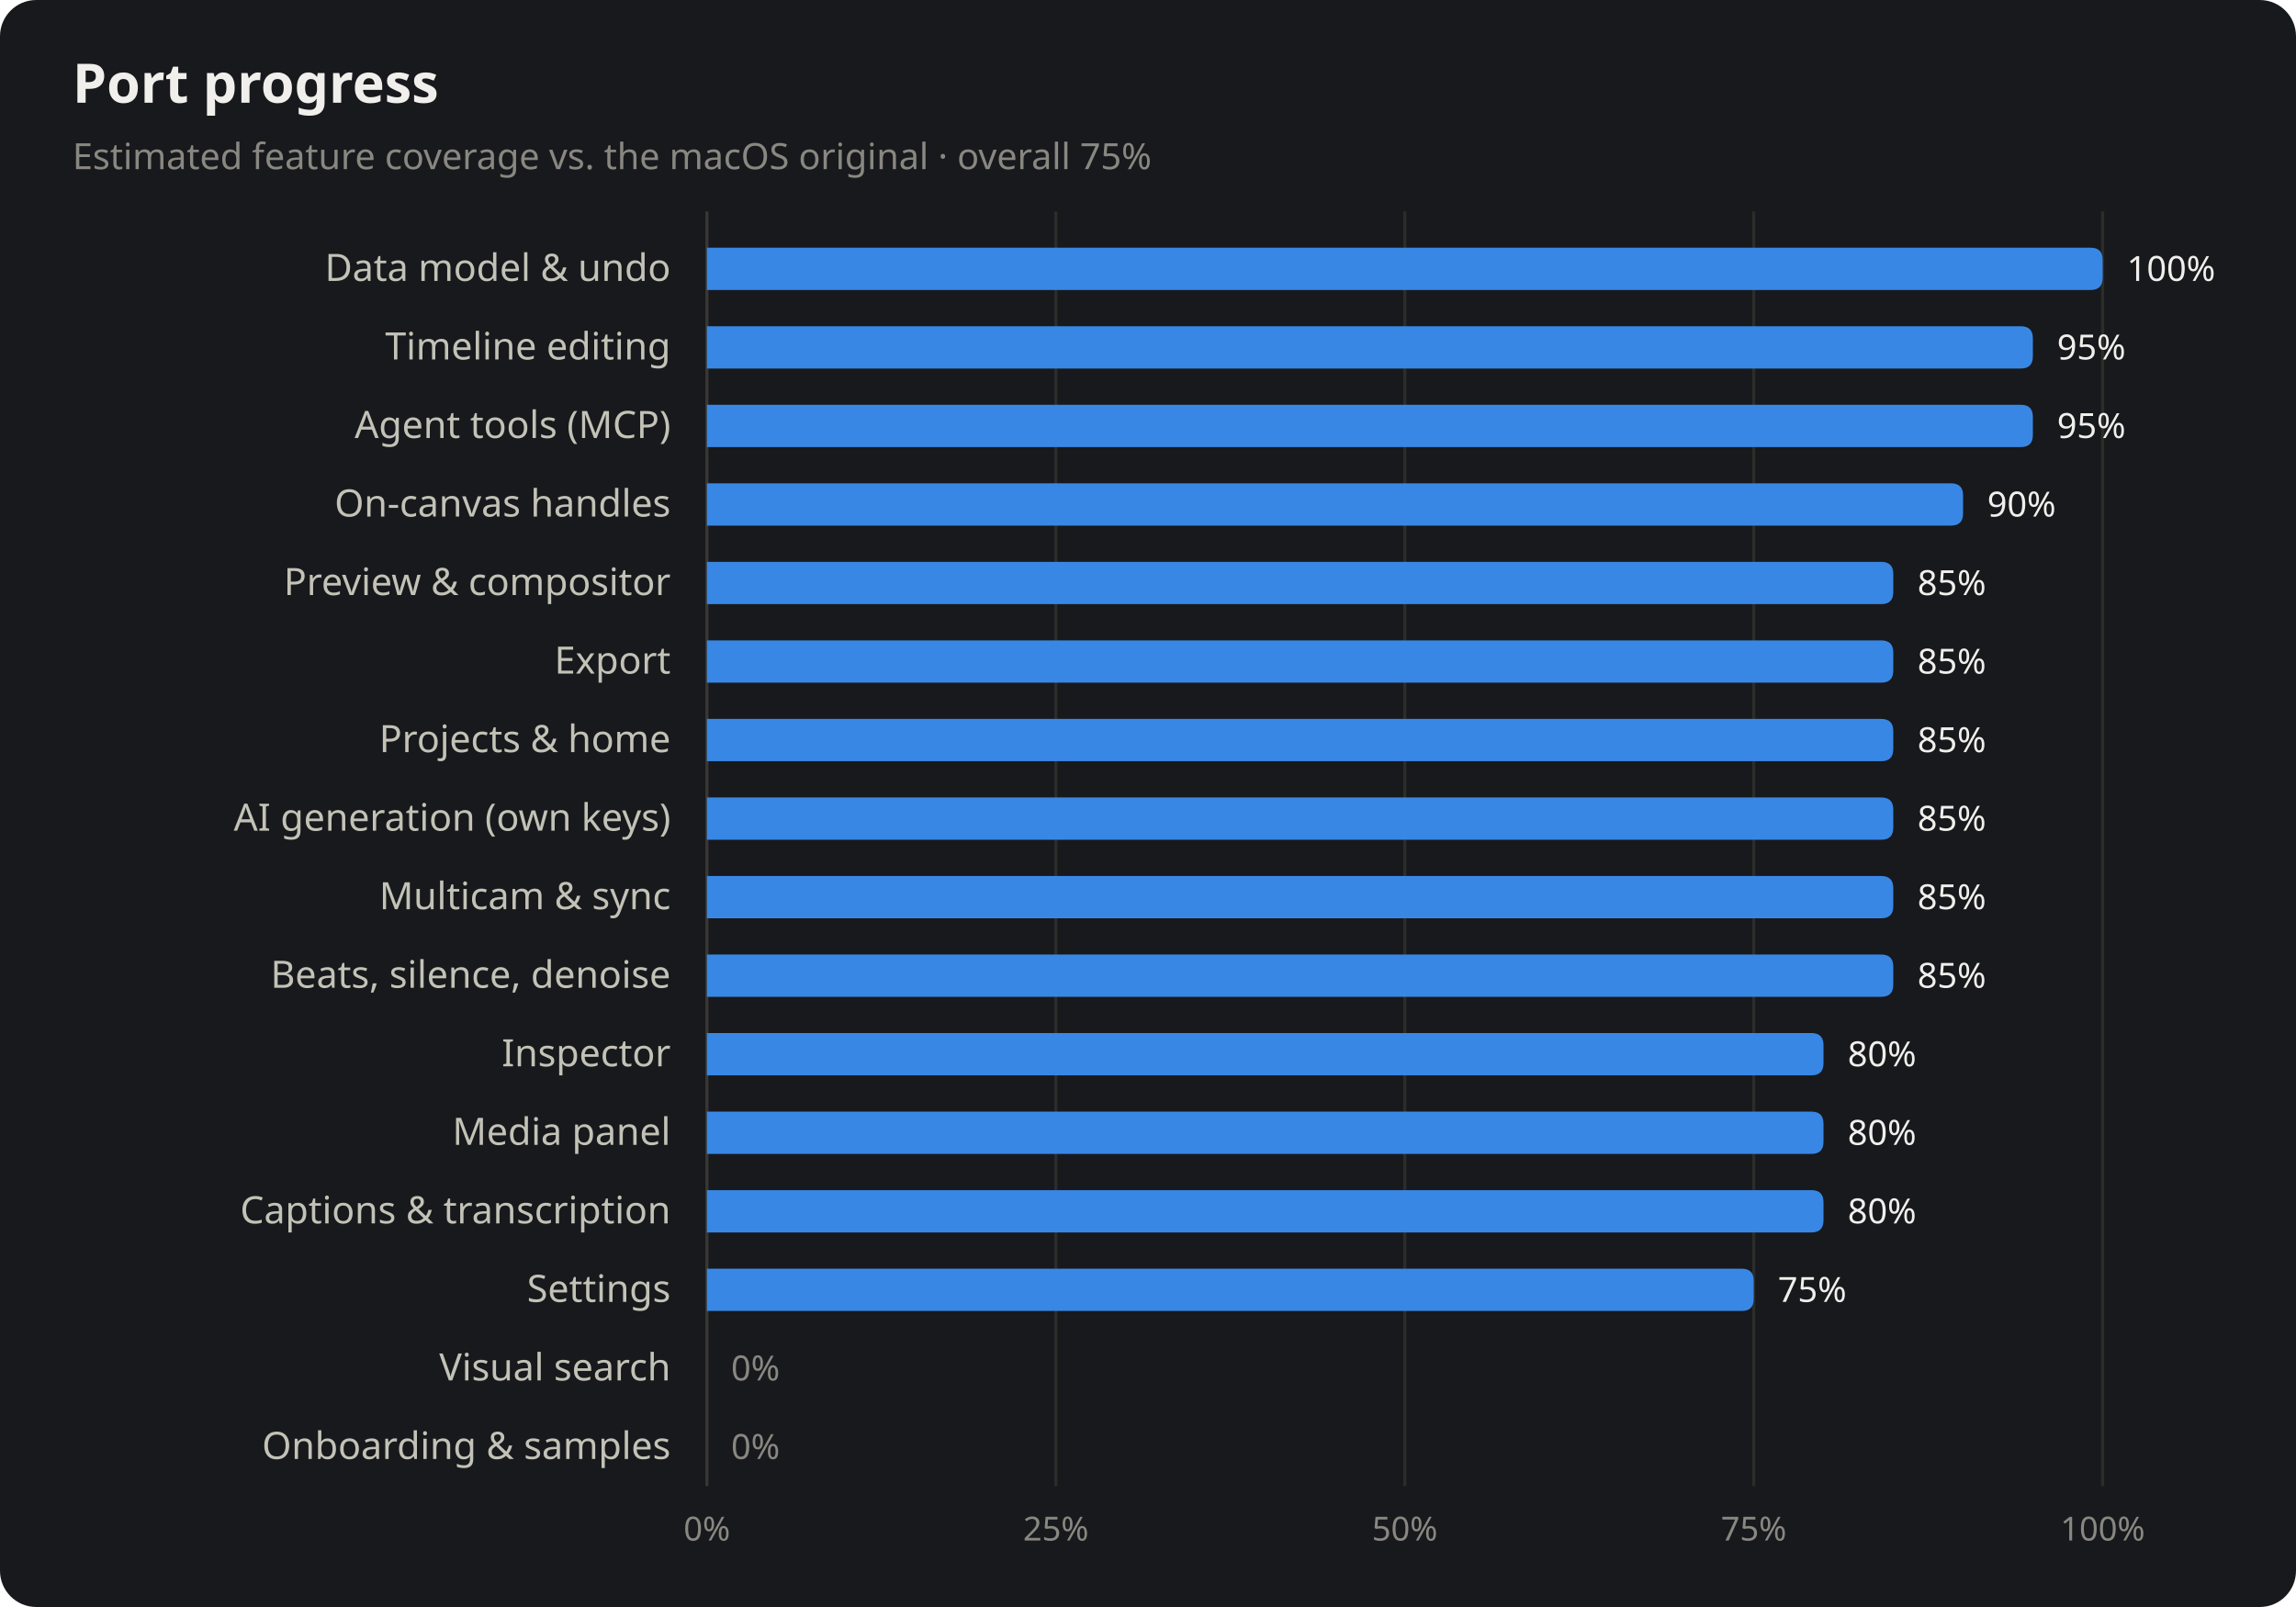
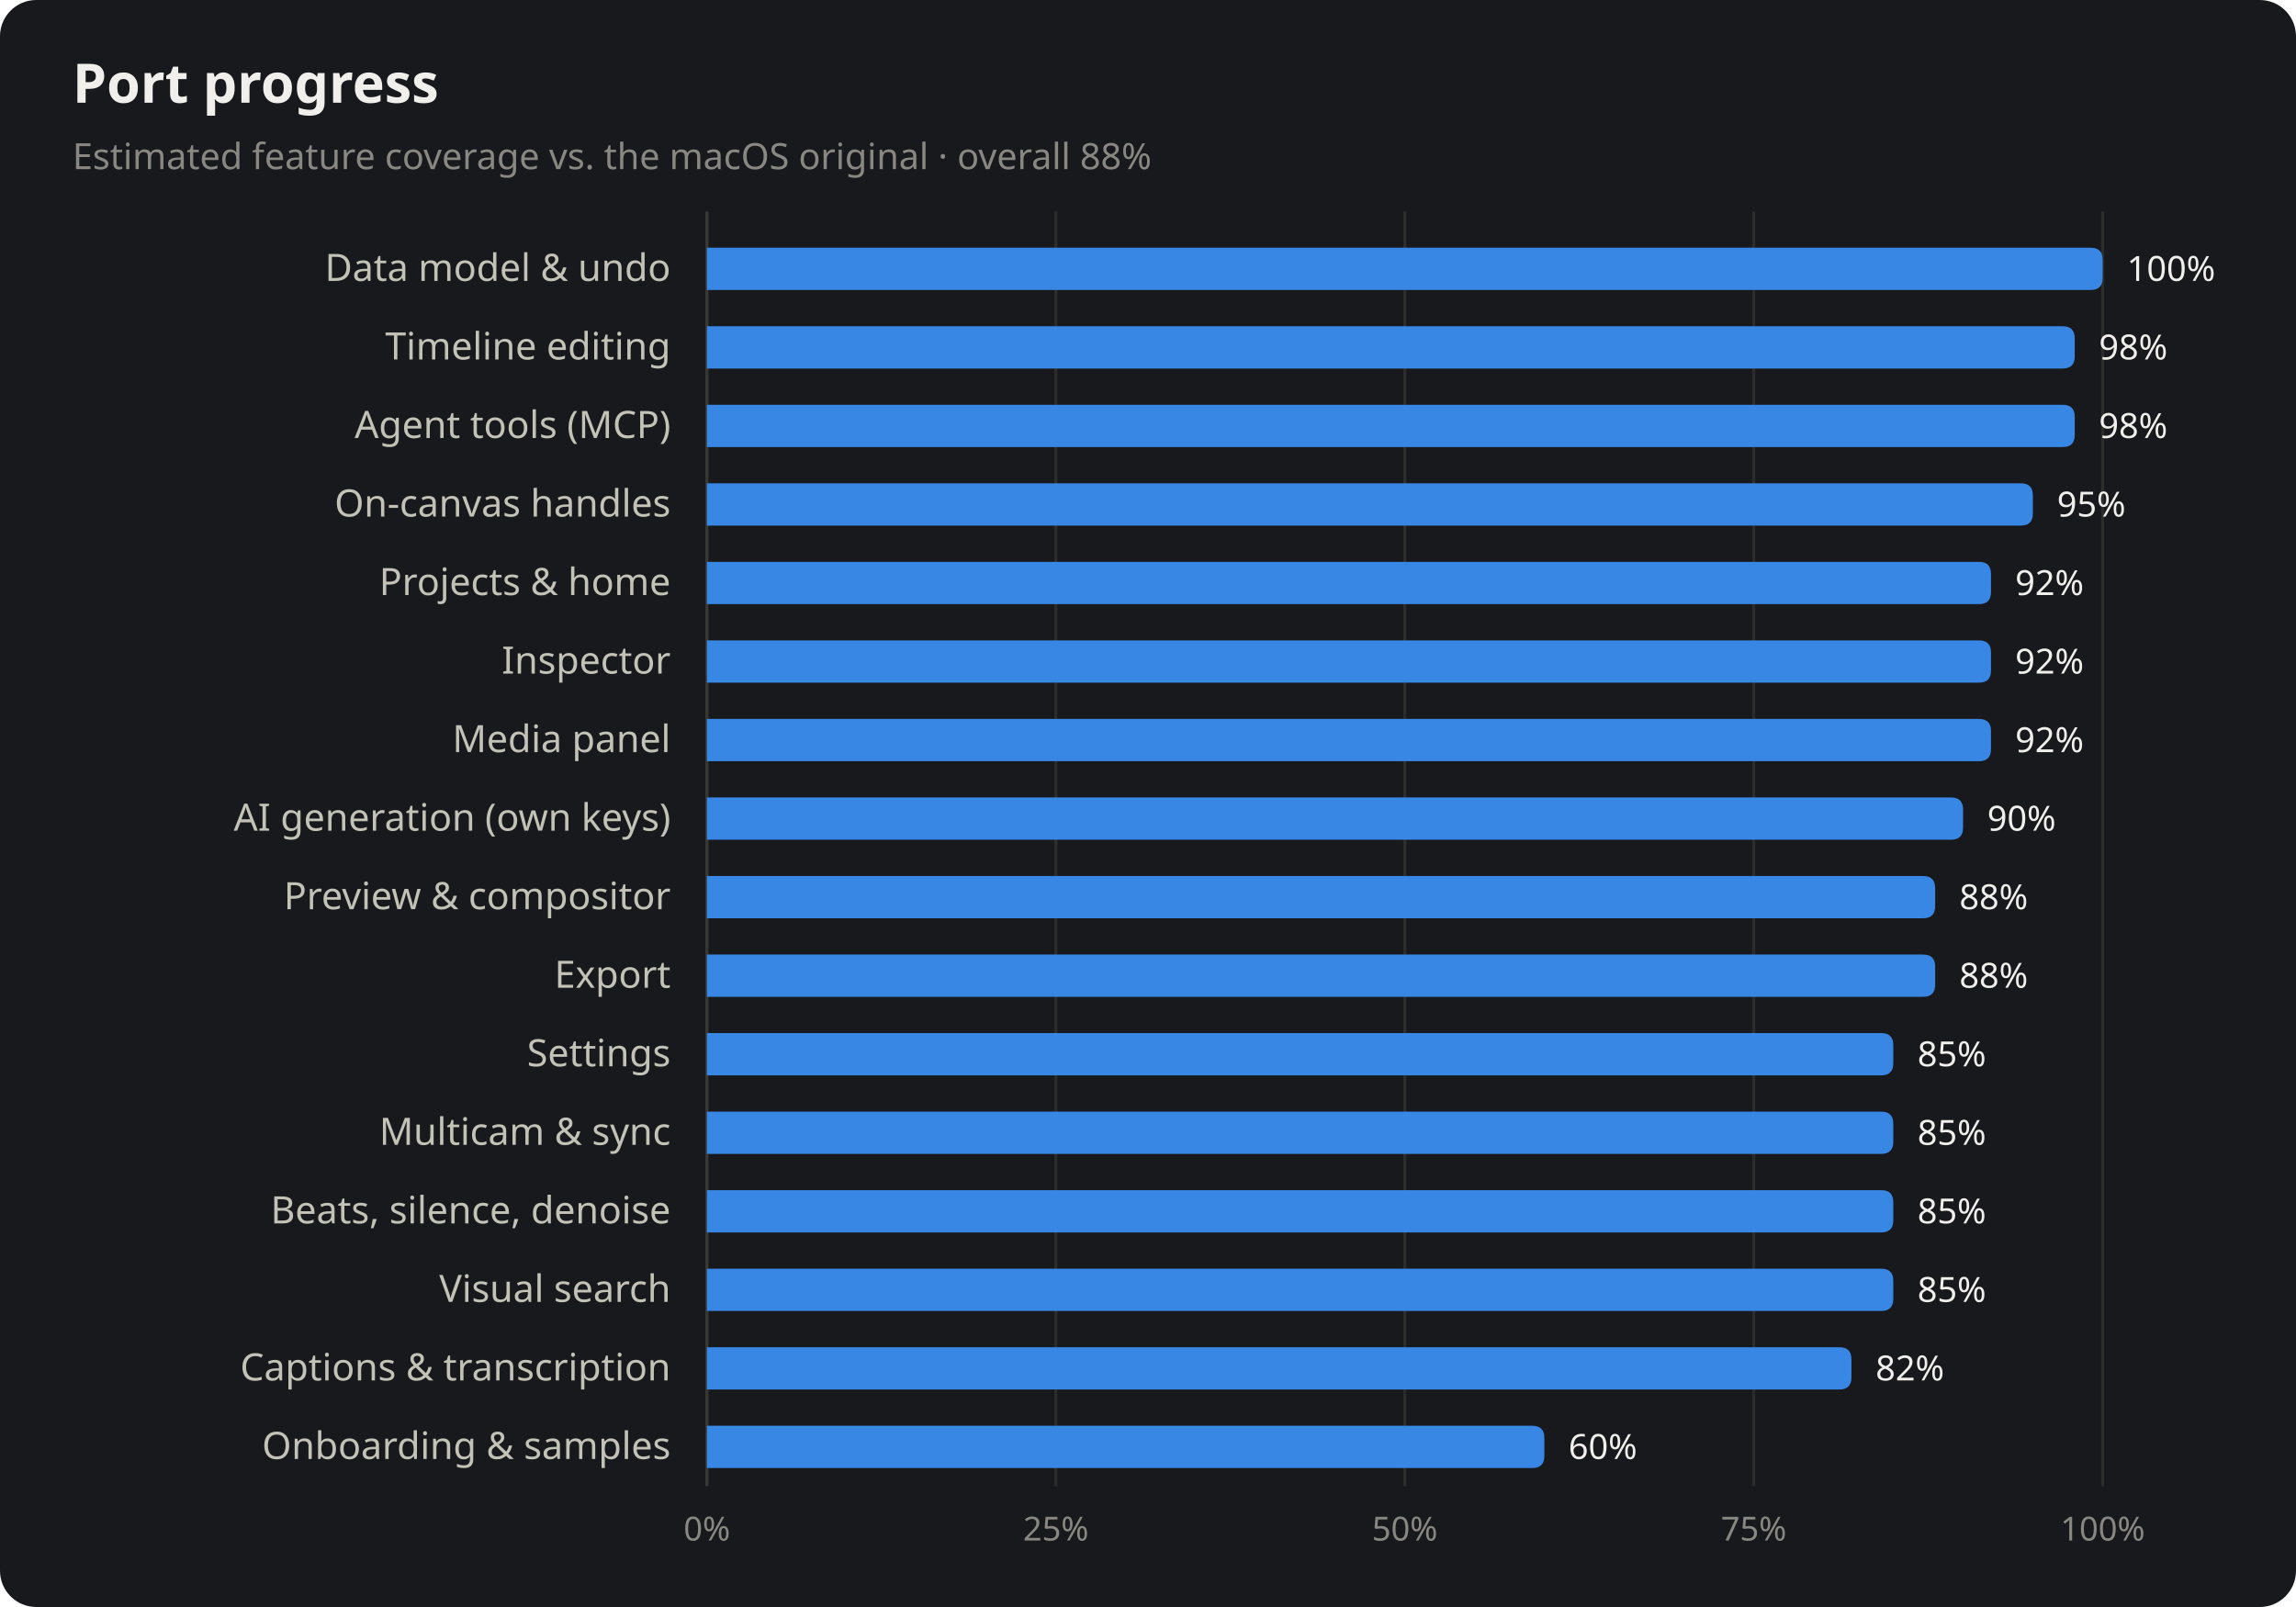
<svg xmlns="http://www.w3.org/2000/svg" viewBox="0 0 760 532" width="760" height="532" role="img" aria-labelledby="t d">
  <rect width="760" height="532" rx="12" fill="#18191c" />
  <text x="24" y="34" font-family="Segoe UI, system-ui, -apple-system, sans-serif" font-size="18" font-weight="600" fill="#f0efec">Port progress</text>
-   <text x="24" y="56" font-family="Segoe UI, system-ui, -apple-system, sans-serif" font-size="12" fill="#898781">Estimated feature coverage vs. the macOS original · overall 75%</text>
+   <text x="24" y="56" font-family="Segoe UI, system-ui, -apple-system, sans-serif" font-size="12" fill="#898781">Estimated feature coverage vs. the macOS original · overall 88%</text>
  <line x1="234.0" y1="70" x2="234.0" y2="492" stroke="#383835" stroke-width="1" />
  <text x="234.0" y="510" font-family="Segoe UI, system-ui, -apple-system, sans-serif" font-size="11" fill="#898781" text-anchor="middle">0%</text>
  <line x1="349.5" y1="70" x2="349.5" y2="492" stroke="#2c2c2a" stroke-width="1" />
  <text x="349.5" y="510" font-family="Segoe UI, system-ui, -apple-system, sans-serif" font-size="11" fill="#898781" text-anchor="middle">25%</text>
  <line x1="465.0" y1="70" x2="465.0" y2="492" stroke="#2c2c2a" stroke-width="1" />
  <text x="465.0" y="510" font-family="Segoe UI, system-ui, -apple-system, sans-serif" font-size="11" fill="#898781" text-anchor="middle">50%</text>
  <line x1="580.5" y1="70" x2="580.5" y2="492" stroke="#2c2c2a" stroke-width="1" />
  <text x="580.5" y="510" font-family="Segoe UI, system-ui, -apple-system, sans-serif" font-size="11" fill="#898781" text-anchor="middle">75%</text>
  <line x1="696.0" y1="70" x2="696.0" y2="492" stroke="#2c2c2a" stroke-width="1" />
  <text x="696.0" y="510" font-family="Segoe UI, system-ui, -apple-system, sans-serif" font-size="11" fill="#898781" text-anchor="middle">100%</text>
  <text x="222" y="93" font-family="Segoe UI, system-ui, -apple-system, sans-serif" font-size="12.5" fill="#c3c2b7" text-anchor="end">Data model &amp; undo</text>
  <path d="M234,82 H692 Q696,82 696,86 V92 Q696,96 692,96 H234 Z" fill="#3987e5" />
  <text x="704" y="93" font-family="Segoe UI, system-ui, -apple-system, sans-serif" font-size="11.5" fill="#f0efec">100%</text>
  <text x="222" y="119" font-family="Segoe UI, system-ui, -apple-system, sans-serif" font-size="12.5" fill="#c3c2b7" text-anchor="end">Timeline editing</text>
-   <path d="M234,108 H668.9 Q672.9,108 672.9,112 V118 Q672.9,122 668.9,122 H234 Z" fill="#3987e5" />
-   <text x="680.9" y="119" font-family="Segoe UI, system-ui, -apple-system, sans-serif" font-size="11.5" fill="#f0efec">95%</text>
+   <path d="M234,108 H682.76 Q686.76,108 686.76,112 V118 Q686.76,122 682.76,122 H234 Z" fill="#3987e5" />
+   <text x="694.76" y="119" font-family="Segoe UI, system-ui, -apple-system, sans-serif" font-size="11.5" fill="#f0efec">98%</text>
  <text x="222" y="145" font-family="Segoe UI, system-ui, -apple-system, sans-serif" font-size="12.5" fill="#c3c2b7" text-anchor="end">Agent tools (MCP)</text>
-   <path d="M234,134 H668.9 Q672.9,134 672.9,138 V144 Q672.9,148 668.9,148 H234 Z" fill="#3987e5" />
-   <text x="680.9" y="145" font-family="Segoe UI, system-ui, -apple-system, sans-serif" font-size="11.5" fill="#f0efec">95%</text>
+   <path d="M234,134 H682.76 Q686.76,134 686.76,138 V144 Q686.76,148 682.76,148 H234 Z" fill="#3987e5" />
+   <text x="694.76" y="145" font-family="Segoe UI, system-ui, -apple-system, sans-serif" font-size="11.5" fill="#f0efec">98%</text>
  <text x="222" y="171" font-family="Segoe UI, system-ui, -apple-system, sans-serif" font-size="12.5" fill="#c3c2b7" text-anchor="end">On-canvas handles</text>
-   <path d="M234,160 H645.8 Q649.8,160 649.8,164 V170 Q649.8,174 645.8,174 H234 Z" fill="#3987e5" />
-   <text x="657.8" y="171" font-family="Segoe UI, system-ui, -apple-system, sans-serif" font-size="11.5" fill="#f0efec">90%</text>
-   <text x="222" y="197" font-family="Segoe UI, system-ui, -apple-system, sans-serif" font-size="12.5" fill="#c3c2b7" text-anchor="end">Preview &amp; compositor</text>
-   <path d="M234,186 H622.7 Q626.7,186 626.7,190 V196 Q626.7,200 622.7,200 H234 Z" fill="#3987e5" />
-   <text x="634.7" y="197" font-family="Segoe UI, system-ui, -apple-system, sans-serif" font-size="11.5" fill="#f0efec">85%</text>
-   <text x="222" y="223" font-family="Segoe UI, system-ui, -apple-system, sans-serif" font-size="12.5" fill="#c3c2b7" text-anchor="end">Export</text>
-   <path d="M234,212 H622.7 Q626.7,212 626.7,216 V222 Q626.7,226 622.7,226 H234 Z" fill="#3987e5" />
-   <text x="634.7" y="223" font-family="Segoe UI, system-ui, -apple-system, sans-serif" font-size="11.5" fill="#f0efec">85%</text>
-   <text x="222" y="249" font-family="Segoe UI, system-ui, -apple-system, sans-serif" font-size="12.5" fill="#c3c2b7" text-anchor="end">Projects &amp; home</text>
-   <path d="M234,238 H622.7 Q626.7,238 626.7,242 V248 Q626.7,252 622.7,252 H234 Z" fill="#3987e5" />
-   <text x="634.7" y="249" font-family="Segoe UI, system-ui, -apple-system, sans-serif" font-size="11.5" fill="#f0efec">85%</text>
+   <path d="M234,160 H668.9 Q672.9,160 672.9,164 V170 Q672.9,174 668.9,174 H234 Z" fill="#3987e5" />
+   <text x="680.9" y="171" font-family="Segoe UI, system-ui, -apple-system, sans-serif" font-size="11.5" fill="#f0efec">95%</text>
+   <text x="222" y="197" font-family="Segoe UI, system-ui, -apple-system, sans-serif" font-size="12.5" fill="#c3c2b7" text-anchor="end">Projects &amp; home</text>
+   <path d="M234,186 H655.04 Q659.04,186 659.04,190 V196 Q659.04,200 655.04,200 H234 Z" fill="#3987e5" />
+   <text x="667.04" y="197" font-family="Segoe UI, system-ui, -apple-system, sans-serif" font-size="11.5" fill="#f0efec">92%</text>
+   <text x="222" y="223" font-family="Segoe UI, system-ui, -apple-system, sans-serif" font-size="12.5" fill="#c3c2b7" text-anchor="end">Inspector</text>
+   <path d="M234,212 H655.04 Q659.04,212 659.04,216 V222 Q659.04,226 655.04,226 H234 Z" fill="#3987e5" />
+   <text x="667.04" y="223" font-family="Segoe UI, system-ui, -apple-system, sans-serif" font-size="11.5" fill="#f0efec">92%</text>
+   <text x="222" y="249" font-family="Segoe UI, system-ui, -apple-system, sans-serif" font-size="12.5" fill="#c3c2b7" text-anchor="end">Media panel</text>
+   <path d="M234,238 H655.04 Q659.04,238 659.04,242 V248 Q659.04,252 655.04,252 H234 Z" fill="#3987e5" />
+   <text x="667.04" y="249" font-family="Segoe UI, system-ui, -apple-system, sans-serif" font-size="11.5" fill="#f0efec">92%</text>
  <text x="222" y="275" font-family="Segoe UI, system-ui, -apple-system, sans-serif" font-size="12.5" fill="#c3c2b7" text-anchor="end">AI generation (own keys)</text>
-   <path d="M234,264 H622.7 Q626.7,264 626.7,268 V274 Q626.7,278 622.7,278 H234 Z" fill="#3987e5" />
-   <text x="634.7" y="275" font-family="Segoe UI, system-ui, -apple-system, sans-serif" font-size="11.5" fill="#f0efec">85%</text>
-   <text x="222" y="301" font-family="Segoe UI, system-ui, -apple-system, sans-serif" font-size="12.5" fill="#c3c2b7" text-anchor="end">Multicam &amp; sync</text>
-   <path d="M234,290 H622.7 Q626.7,290 626.7,294 V300 Q626.7,304 622.7,304 H234 Z" fill="#3987e5" />
-   <text x="634.7" y="301" font-family="Segoe UI, system-ui, -apple-system, sans-serif" font-size="11.5" fill="#f0efec">85%</text>
-   <text x="222" y="327" font-family="Segoe UI, system-ui, -apple-system, sans-serif" font-size="12.5" fill="#c3c2b7" text-anchor="end">Beats, silence, denoise</text>
-   <path d="M234,316 H622.7 Q626.7,316 626.7,320 V326 Q626.7,330 622.7,330 H234 Z" fill="#3987e5" />
-   <text x="634.7" y="327" font-family="Segoe UI, system-ui, -apple-system, sans-serif" font-size="11.5" fill="#f0efec">85%</text>
-   <text x="222" y="353" font-family="Segoe UI, system-ui, -apple-system, sans-serif" font-size="12.5" fill="#c3c2b7" text-anchor="end">Inspector</text>
-   <path d="M234,342 H599.6 Q603.6,342 603.6,346 V352 Q603.6,356 599.6,356 H234 Z" fill="#3987e5" />
-   <text x="611.6" y="353" font-family="Segoe UI, system-ui, -apple-system, sans-serif" font-size="11.5" fill="#f0efec">80%</text>
-   <text x="222" y="379" font-family="Segoe UI, system-ui, -apple-system, sans-serif" font-size="12.5" fill="#c3c2b7" text-anchor="end">Media panel</text>
-   <path d="M234,368 H599.6 Q603.6,368 603.6,372 V378 Q603.6,382 599.6,382 H234 Z" fill="#3987e5" />
-   <text x="611.6" y="379" font-family="Segoe UI, system-ui, -apple-system, sans-serif" font-size="11.5" fill="#f0efec">80%</text>
-   <text x="222" y="405" font-family="Segoe UI, system-ui, -apple-system, sans-serif" font-size="12.5" fill="#c3c2b7" text-anchor="end">Captions &amp; transcription</text>
-   <path d="M234,394 H599.6 Q603.6,394 603.6,398 V404 Q603.6,408 599.6,408 H234 Z" fill="#3987e5" />
-   <text x="611.6" y="405" font-family="Segoe UI, system-ui, -apple-system, sans-serif" font-size="11.5" fill="#f0efec">80%</text>
-   <text x="222" y="431" font-family="Segoe UI, system-ui, -apple-system, sans-serif" font-size="12.5" fill="#c3c2b7" text-anchor="end">Settings</text>
-   <path d="M234,420 H576.5 Q580.5,420 580.5,424 V430 Q580.5,434 576.5,434 H234 Z" fill="#3987e5" />
-   <text x="588.5" y="431" font-family="Segoe UI, system-ui, -apple-system, sans-serif" font-size="11.5" fill="#f0efec">75%</text>
-   <text x="222" y="457" font-family="Segoe UI, system-ui, -apple-system, sans-serif" font-size="12.5" fill="#c3c2b7" text-anchor="end">Visual search</text>
-   <text x="242" y="457" font-family="Segoe UI, system-ui, -apple-system, sans-serif" font-size="11.5" fill="#898781">0%</text>
+   <path d="M234,264 H645.8 Q649.8,264 649.8,268 V274 Q649.8,278 645.8,278 H234 Z" fill="#3987e5" />
+   <text x="657.8" y="275" font-family="Segoe UI, system-ui, -apple-system, sans-serif" font-size="11.5" fill="#f0efec">90%</text>
+   <text x="222" y="301" font-family="Segoe UI, system-ui, -apple-system, sans-serif" font-size="12.5" fill="#c3c2b7" text-anchor="end">Preview &amp; compositor</text>
+   <path d="M234,290 H636.56 Q640.56,290 640.56,294 V300 Q640.56,304 636.56,304 H234 Z" fill="#3987e5" />
+   <text x="648.56" y="301" font-family="Segoe UI, system-ui, -apple-system, sans-serif" font-size="11.5" fill="#f0efec">88%</text>
+   <text x="222" y="327" font-family="Segoe UI, system-ui, -apple-system, sans-serif" font-size="12.5" fill="#c3c2b7" text-anchor="end">Export</text>
+   <path d="M234,316 H636.56 Q640.56,316 640.56,320 V326 Q640.56,330 636.56,330 H234 Z" fill="#3987e5" />
+   <text x="648.56" y="327" font-family="Segoe UI, system-ui, -apple-system, sans-serif" font-size="11.5" fill="#f0efec">88%</text>
+   <text x="222" y="353" font-family="Segoe UI, system-ui, -apple-system, sans-serif" font-size="12.5" fill="#c3c2b7" text-anchor="end">Settings</text>
+   <path d="M234,342 H622.7 Q626.7,342 626.7,346 V352 Q626.7,356 622.7,356 H234 Z" fill="#3987e5" />
+   <text x="634.7" y="353" font-family="Segoe UI, system-ui, -apple-system, sans-serif" font-size="11.5" fill="#f0efec">85%</text>
+   <text x="222" y="379" font-family="Segoe UI, system-ui, -apple-system, sans-serif" font-size="12.5" fill="#c3c2b7" text-anchor="end">Multicam &amp; sync</text>
+   <path d="M234,368 H622.7 Q626.7,368 626.7,372 V378 Q626.7,382 622.7,382 H234 Z" fill="#3987e5" />
+   <text x="634.7" y="379" font-family="Segoe UI, system-ui, -apple-system, sans-serif" font-size="11.5" fill="#f0efec">85%</text>
+   <text x="222" y="405" font-family="Segoe UI, system-ui, -apple-system, sans-serif" font-size="12.5" fill="#c3c2b7" text-anchor="end">Beats, silence, denoise</text>
+   <path d="M234,394 H622.7 Q626.7,394 626.7,398 V404 Q626.7,408 622.7,408 H234 Z" fill="#3987e5" />
+   <text x="634.7" y="405" font-family="Segoe UI, system-ui, -apple-system, sans-serif" font-size="11.5" fill="#f0efec">85%</text>
+   <text x="222" y="431" font-family="Segoe UI, system-ui, -apple-system, sans-serif" font-size="12.5" fill="#c3c2b7" text-anchor="end">Visual search</text>
+   <path d="M234,420 H622.7 Q626.7,420 626.7,424 V430 Q626.7,434 622.7,434 H234 Z" fill="#3987e5" />
+   <text x="634.7" y="431" font-family="Segoe UI, system-ui, -apple-system, sans-serif" font-size="11.5" fill="#f0efec">85%</text>
+   <text x="222" y="457" font-family="Segoe UI, system-ui, -apple-system, sans-serif" font-size="12.5" fill="#c3c2b7" text-anchor="end">Captions &amp; transcription</text>
+   <path d="M234,446 H608.84 Q612.84,446 612.84,450 V456 Q612.84,460 608.84,460 H234 Z" fill="#3987e5" />
+   <text x="620.84" y="457" font-family="Segoe UI, system-ui, -apple-system, sans-serif" font-size="11.5" fill="#f0efec">82%</text>
  <text x="222" y="483" font-family="Segoe UI, system-ui, -apple-system, sans-serif" font-size="12.5" fill="#c3c2b7" text-anchor="end">Onboarding &amp; samples</text>
-   <text x="242" y="483" font-family="Segoe UI, system-ui, -apple-system, sans-serif" font-size="11.5" fill="#898781">0%</text>
+   <path d="M234,472 H507.2 Q511.2,472 511.2,476 V482 Q511.2,486 507.2,486 H234 Z" fill="#3987e5" />
+   <text x="519.2" y="483" font-family="Segoe UI, system-ui, -apple-system, sans-serif" font-size="11.5" fill="#f0efec">60%</text>
</svg>
